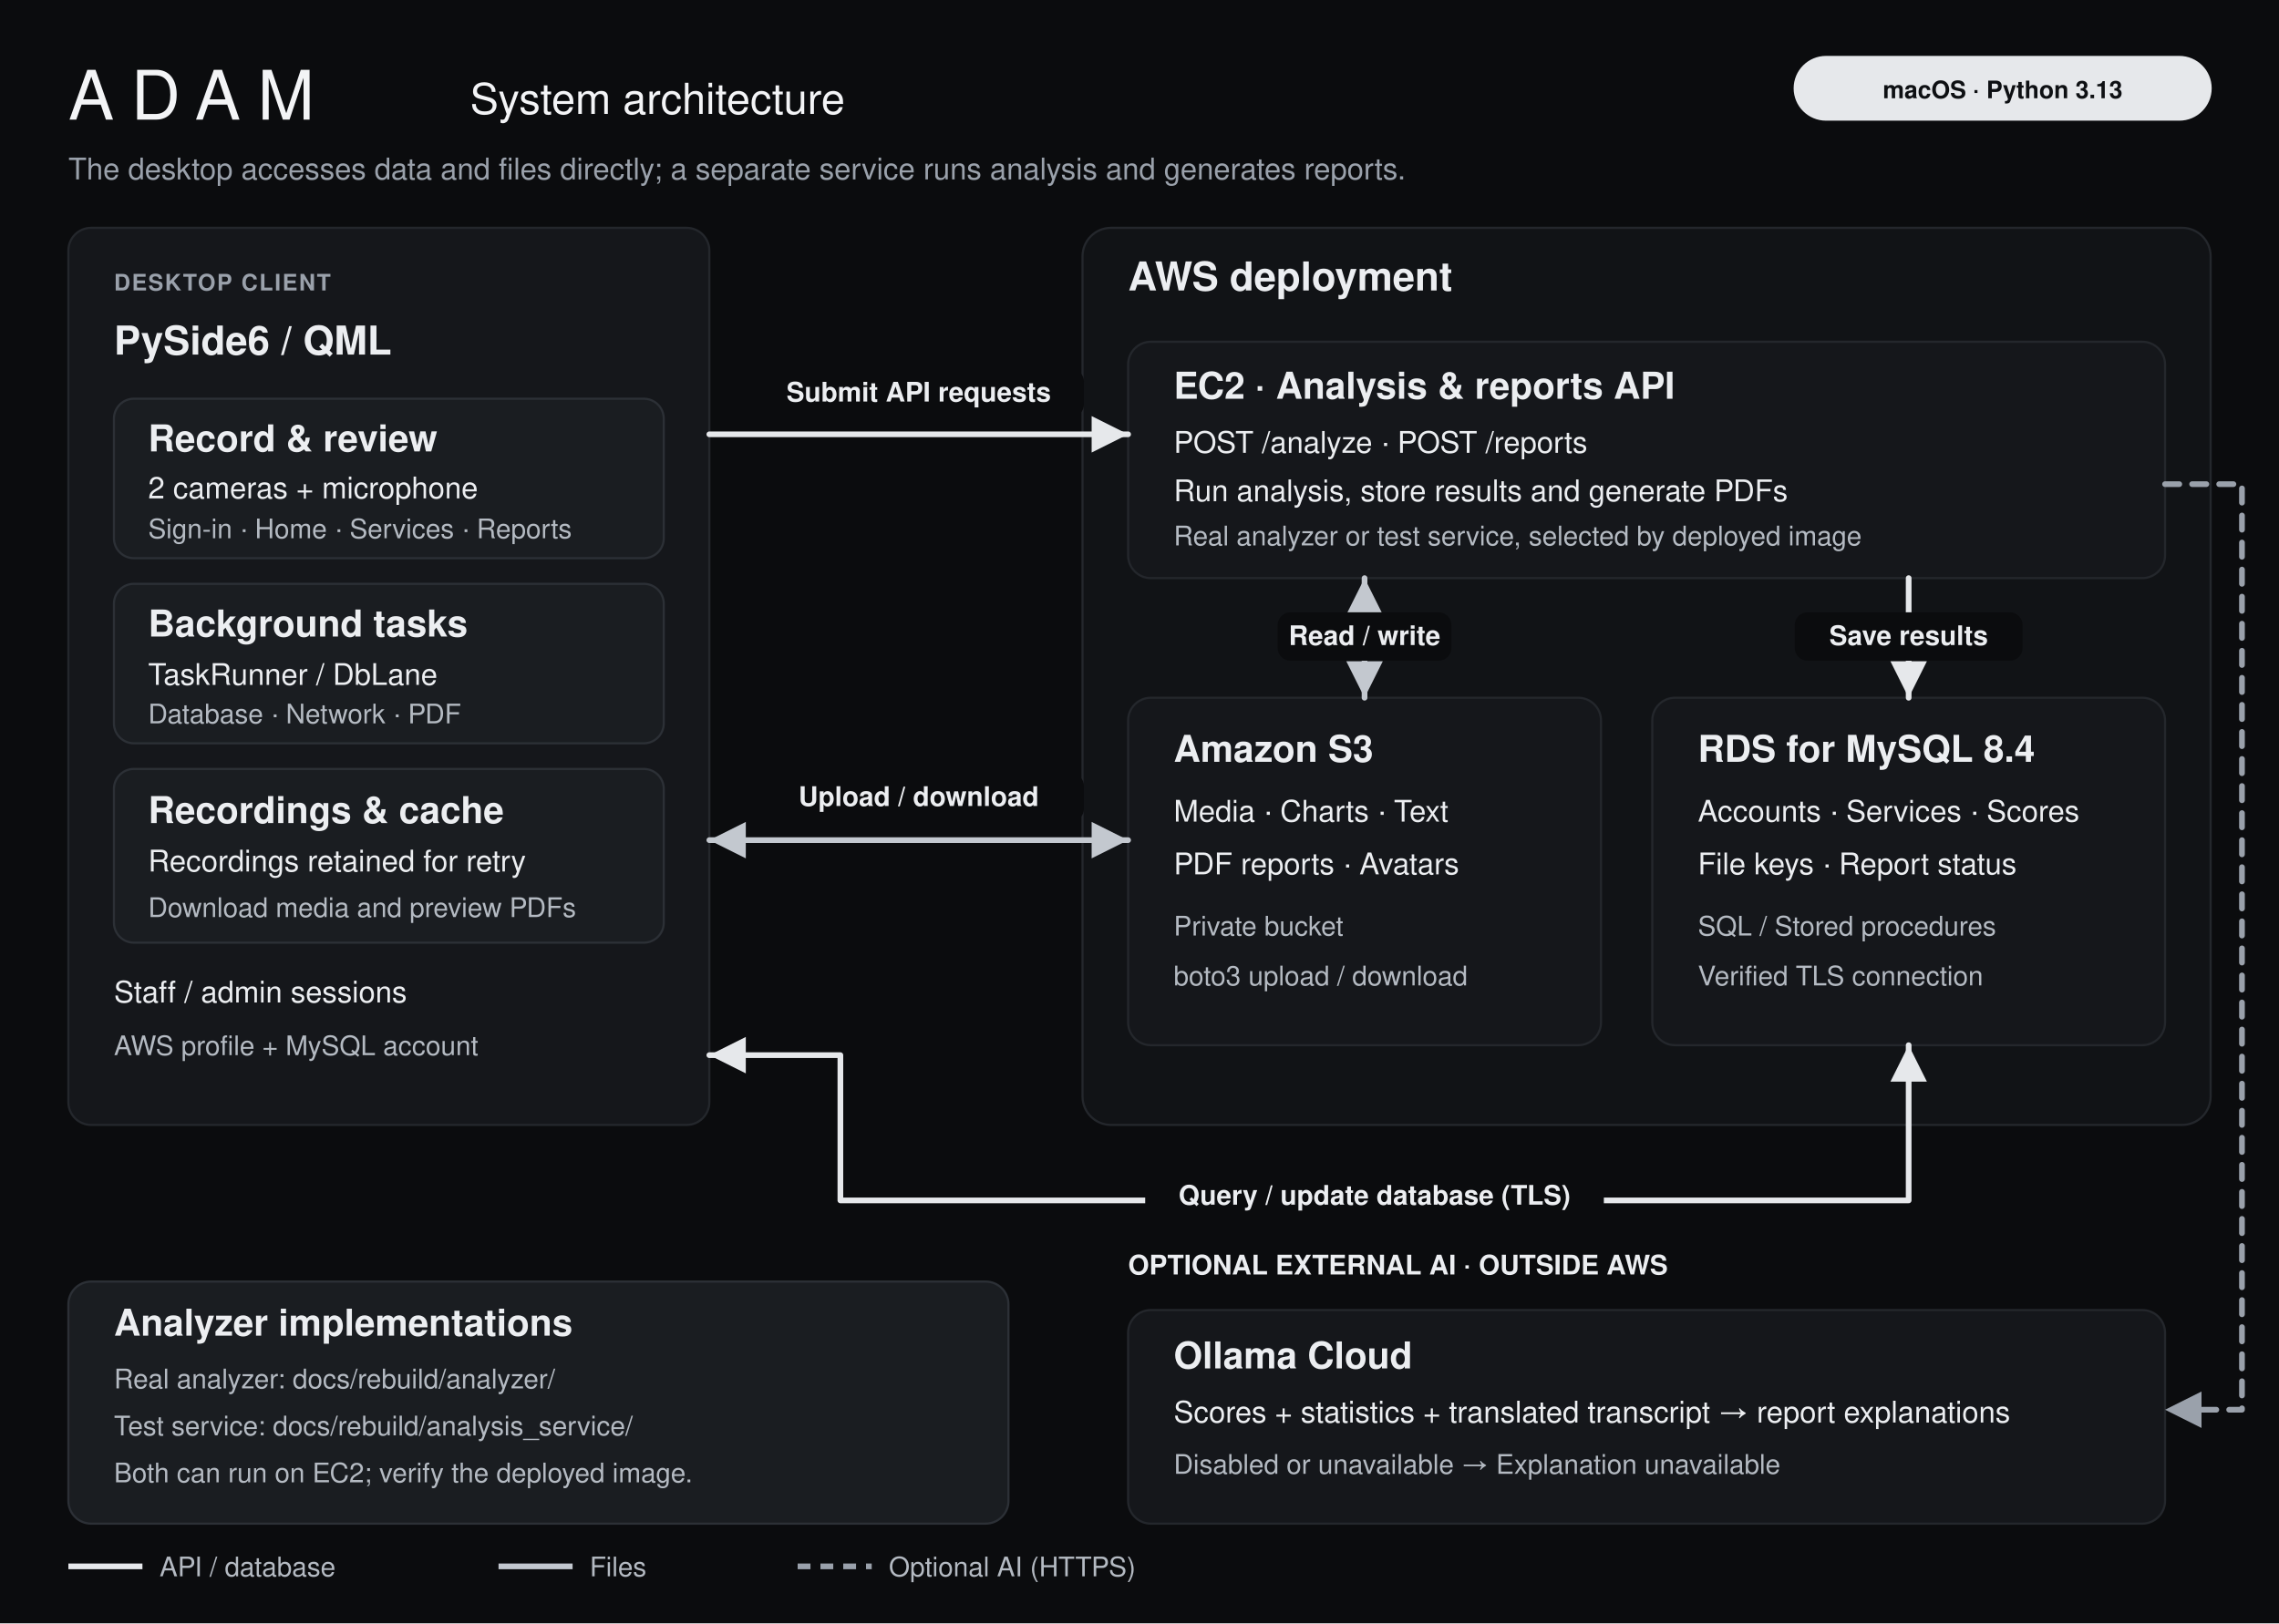
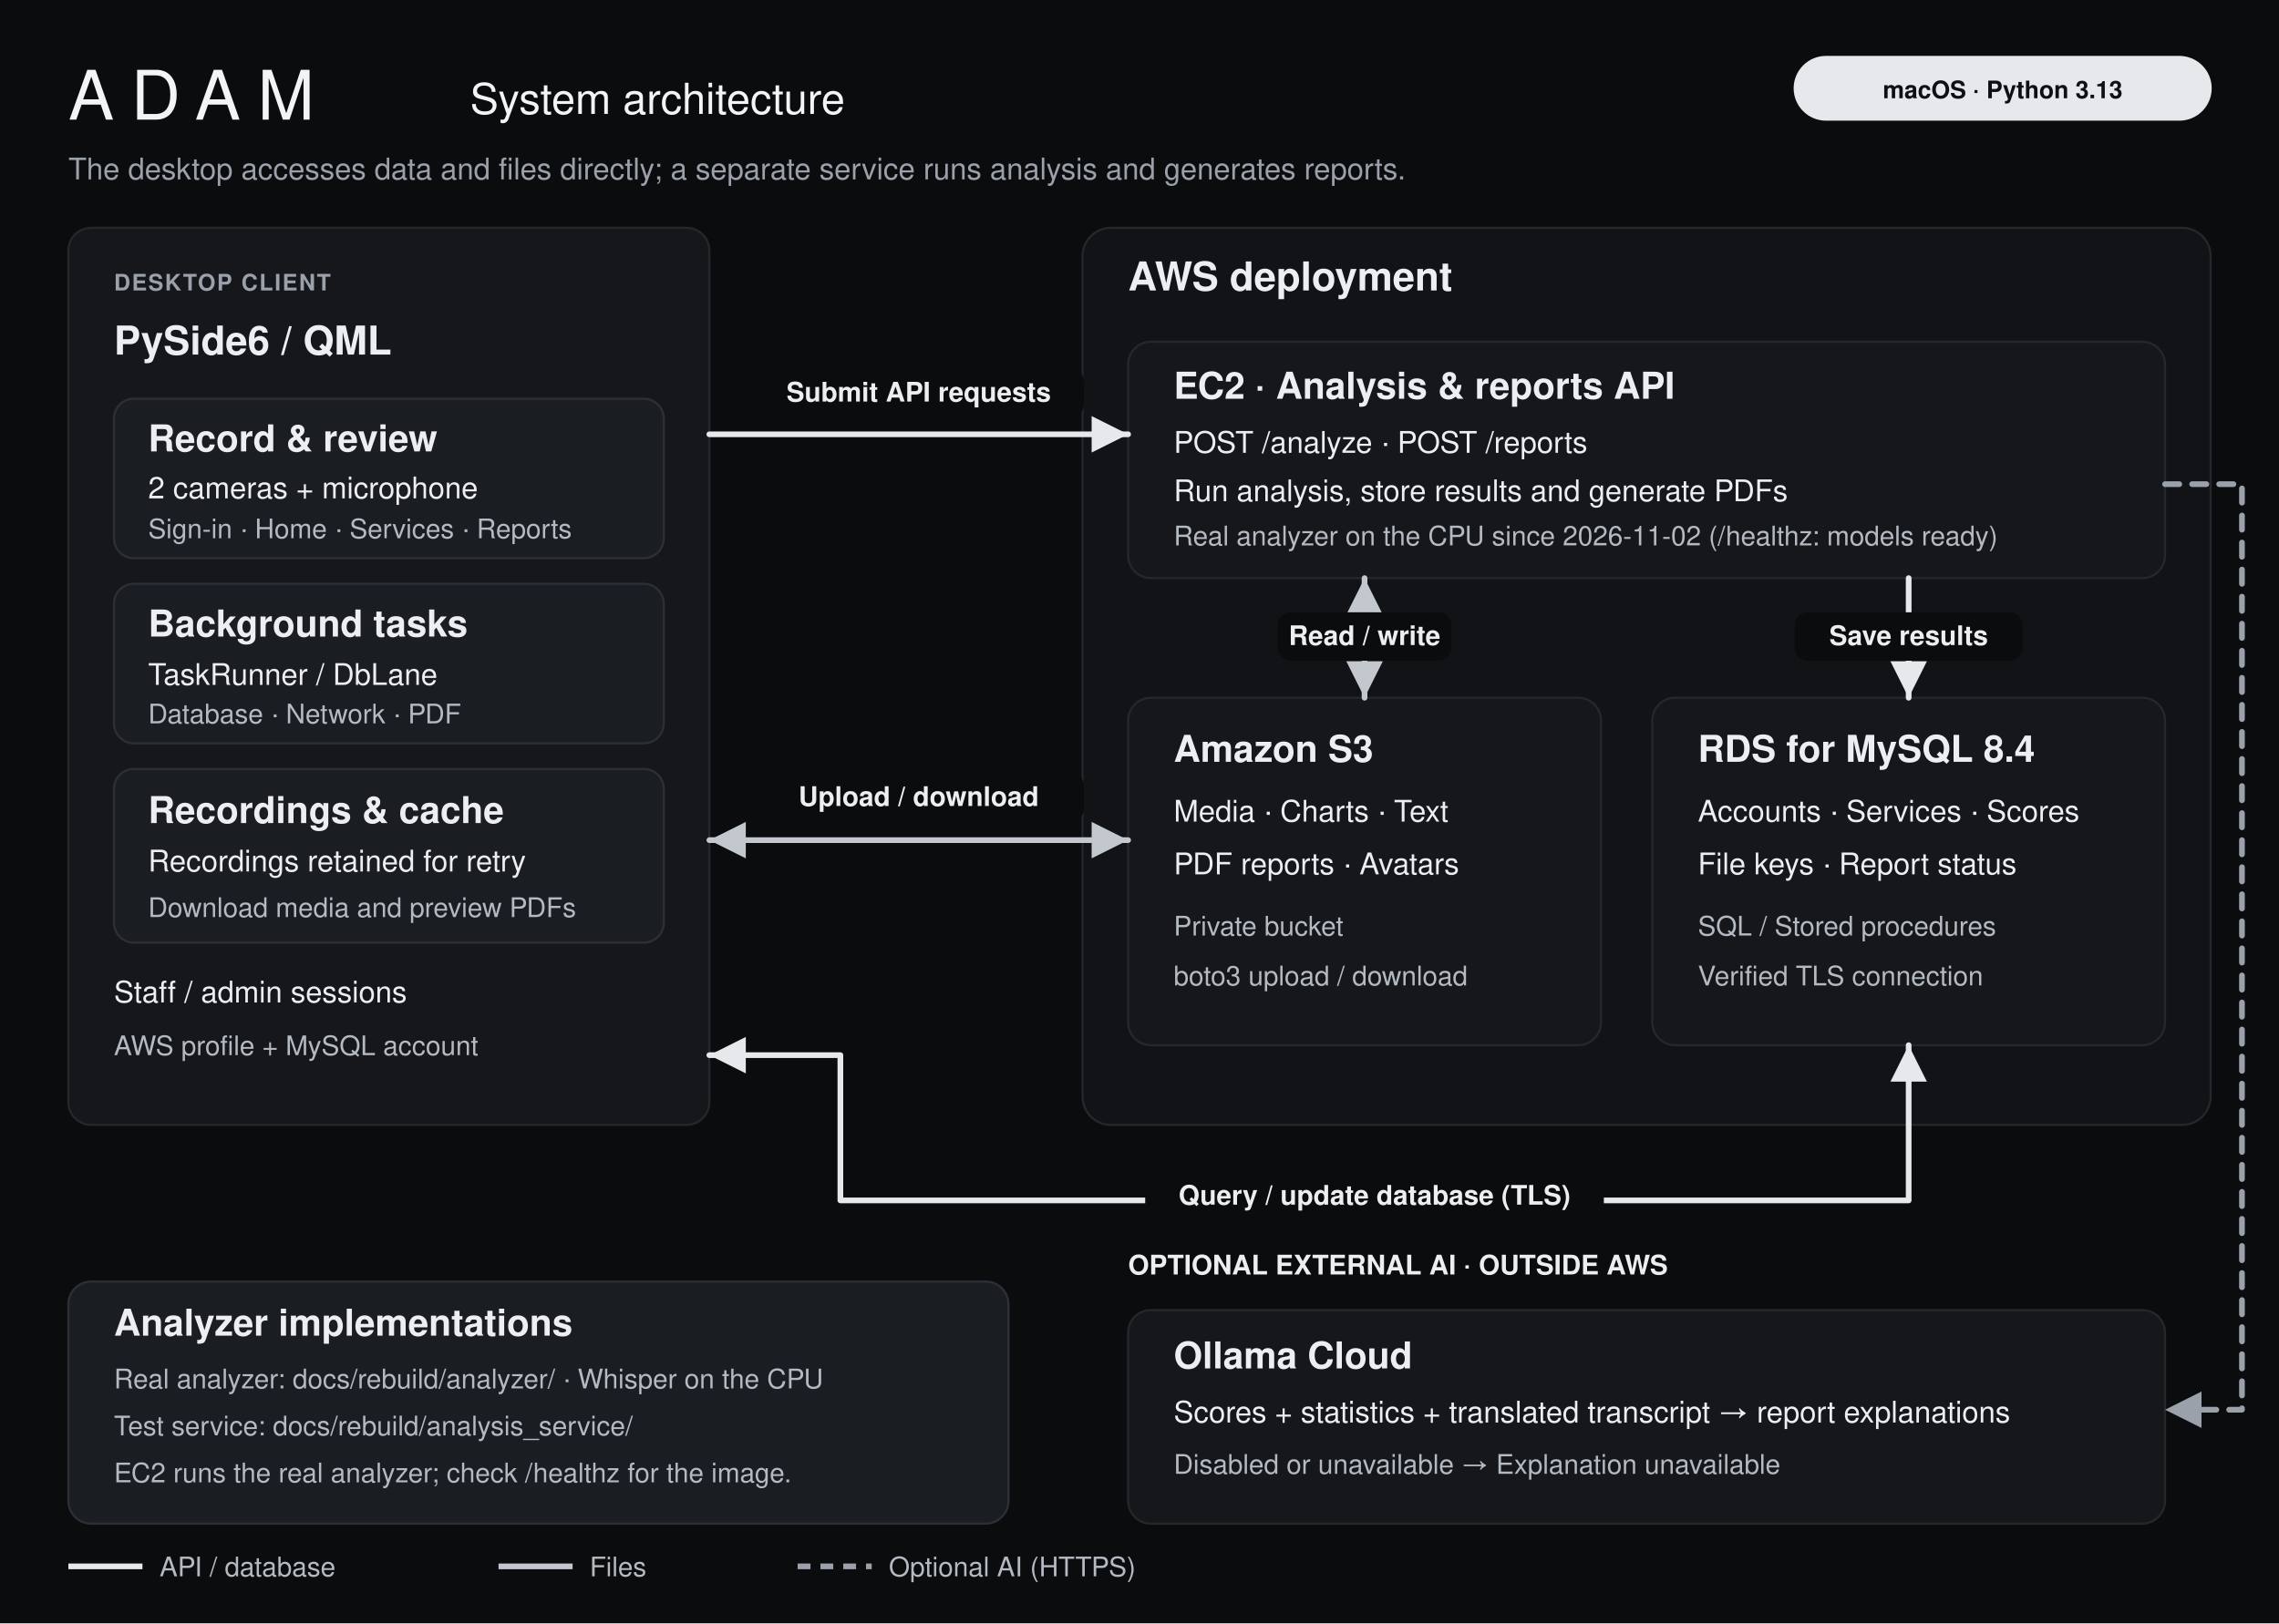
<svg xmlns="http://www.w3.org/2000/svg" width="1600" height="1140" viewBox="0 0 1600 1140" role="img" aria-labelledby="title desc">
  <defs>
    <marker id="arrow-blue" viewBox="0 0 10 10" refX="9" refY="5" markerWidth="8" markerHeight="8" orient="auto-start-reverse">
      <path d="M 1 1 L 9 5 L 1 9 Z" fill="#E6E8EB" />
    </marker>
    <marker id="arrow-teal" viewBox="0 0 10 10" refX="9" refY="5" markerWidth="8" markerHeight="8" orient="auto-start-reverse">
      <path d="M 1 1 L 9 5 L 1 9 Z" fill="#C3C8CF" />
    </marker>
    <marker id="arrow-purple" viewBox="0 0 10 10" refX="9" refY="5" markerWidth="8" markerHeight="8" orient="auto-start-reverse">
      <path d="M 1 1 L 9 5 L 1 9 Z" fill="#9AA1AB" />
    </marker>
    <marker id="arrow-gray" viewBox="0 0 10 10" refX="9" refY="5" markerWidth="8" markerHeight="8" orient="auto-start-reverse">
      <path d="M 1 1 L 9 5 L 1 9 Z" fill="#8E959F" />
    </marker>
    <style>
text{font-family:"Helvetica Neue",Helvetica,Arial,sans-serif;fill:#ECEEF1}.title{font-size:30px;font-weight:500;fill:#F3F4F6}.subtitle{font-size:21px;fill:#9AA1AB}.section{font-size:28px;font-weight:700}.heading{font-size:26px;font-weight:700}.body{font-size:21px}.small{font-size:19px;fill:#B4BAC2}.label{font-size:19px;font-weight:600}.kicker{font-size:16px;font-weight:600;letter-spacing:1px;fill:#9AA1AB}.white{fill:#15171B}.step{font-size:16px;font-weight:600;letter-spacing:1px;fill:#9AA1AB}.teal{fill:#C3C8CF}.purple{fill:#9AA1AB}
.wordmark{font-size:48px;font-weight:300;letter-spacing:12px;fill:#F3F4F6}.badge{font-size:17px;font-weight:600;fill:#0E1013}.white{fill:#ECEEF1}.status-warning{font-size:18px;font-weight:600;fill:#FFB74D}.status-info{font-size:18px;font-weight:600;fill:#90CAF9}.status-success{font-size:18px;font-weight:600;fill:#81C784}
</style>
  </defs>
  <rect width="1600" height="1140" fill="#0B0C0E" />
  <text x="48" y="84" class="wordmark">ADAM</text>
  <text x="330" y="80" class="title">System architecture</text>
  <text x="48" y="126" class="subtitle">The desktop accesses data and files directly; a separate service runs analysis and generates reports.</text>
  <rect x="1260" y="40" width="292" height="44" rx="22" fill="#E6E8EB" stroke="#E6E8EB" stroke-width="1.5" />
  <text x="1406" y="69" class="badge" text-anchor="middle">macOS · Python 3.13</text>
  <rect x="48" y="160" width="450" height="630" rx="16" fill="#15171B" stroke="#24272C" stroke-width="1.5" />
  <rect x="760" y="160" width="792" height="630" rx="20" fill="#111316" stroke="#24272C" stroke-width="1.5" />
  <text x="80" y="204" class="kicker">DESKTOP CLIENT</text>
  <text x="80" y="249" class="section">PySide6 / QML</text>
  <text x="792" y="204" class="section">AWS deployment</text>
  <rect x="80" y="280" width="386" height="112" rx="14" fill="#1A1D21" stroke="#2C3036" stroke-width="1.5" />
  <text x="104" y="317" class="heading">Record &amp; review</text>
  <text x="104" y="350" class="body">2 cameras + microphone</text>
  <text x="104" y="378" class="small">Sign-in · Home · Services · Reports</text>
  <rect x="80" y="410" width="386" height="112" rx="14" fill="#1A1D21" stroke="#2C3036" stroke-width="1.5" />
  <text x="104" y="447" class="heading">Background tasks</text>
  <text x="104" y="481" class="body">TaskRunner / DbLane</text>
  <text x="104" y="508" class="small">Database · Network · PDF</text>
  <rect x="80" y="540" width="386" height="122" rx="14" fill="#1A1D21" stroke="#2C3036" stroke-width="1.5" />
  <text x="104" y="578" class="heading">Recordings &amp; cache</text>
  <text x="104" y="612" class="body">Recordings retained for retry</text>
  <text x="104" y="644" class="small">Download media and preview PDFs</text>
  <text x="80" y="704" class="body">Staff / admin sessions</text>
  <text x="80" y="741" class="small">AWS profile + MySQL account</text>
  <rect x="792" y="240" width="728" height="166" rx="16" fill="#15171B" stroke="#24272C" stroke-width="1.5" />
  <text x="824" y="280" class="heading">EC2 · Analysis &amp; reports API</text>
  <text x="824" y="318" class="body">POST /analyze   ·   POST /reports</text>
  <text x="824" y="352" class="body">Run analysis, store results and generate PDFs</text>
-   <text x="824" y="383" class="small">Real analyzer or test service, selected by deployed image</text>
+   <text x="824" y="383" class="small">Real analyzer on the CPU since 2026-11-02 (/healthz: models ready)</text>
  <rect x="792" y="490" width="332" height="244" rx="16" fill="#15171B" stroke="#24272C" stroke-width="1.5" />
  <text x="824" y="535" class="heading">Amazon S3</text>
  <text x="824" y="577" class="body">Media · Charts · Text</text>
  <text x="824" y="614" class="body">PDF reports · Avatars</text>
  <text x="824" y="657" class="small">Private bucket</text>
  <text x="824" y="692" class="small">boto3 upload / download</text>
  <rect x="1160" y="490" width="360" height="244" rx="16" fill="#15171B" stroke="#24272C" stroke-width="1.5" />
  <text x="1192" y="535" class="heading">RDS for MySQL 8.4</text>
  <text x="1192" y="577" class="body">Accounts · Services · Scores</text>
  <text x="1192" y="614" class="body">File keys · Report status</text>
  <text x="1192" y="657" class="small">SQL / Stored procedures</text>
  <text x="1192" y="692" class="small">Verified TLS connection</text>
  <path d="M 498 305 H 792" fill="none" stroke="#E6E8EB" stroke-width="4" stroke-linecap="round" stroke-linejoin="round" marker-end="url(#arrow-blue)" />
  <rect x="529" y="259" width="232" height="34" rx="9" fill="#0B0C0E" />
  <text x="645" y="282" class="label" text-anchor="middle" fill="#ECEEF1">Submit API requests</text>
  <path d="M 498 590 H 792" marker-start="url(#arrow-teal)" fill="none" stroke="#C3C8CF" stroke-width="4" stroke-linecap="round" stroke-linejoin="round" marker-end="url(#arrow-teal)" />
  <rect x="529" y="543" width="232" height="34" rx="9" fill="#0B0C0E" />
  <text x="645" y="566" class="label" text-anchor="middle" fill="#C3C8CF">Upload / download</text>
  <path d="M 958 406 V 490" marker-start="url(#arrow-teal)" fill="none" stroke="#C3C8CF" stroke-width="4" stroke-linecap="round" stroke-linejoin="round" marker-end="url(#arrow-teal)" />
  <rect x="897" y="430" width="122" height="34" rx="9" fill="#0B0C0E" />
  <text x="958" y="453" class="label" text-anchor="middle" fill="#C3C8CF">Read / write</text>
  <path d="M 1340 406 V 490" fill="none" stroke="#E6E8EB" stroke-width="4" stroke-linecap="round" stroke-linejoin="round" marker-end="url(#arrow-blue)" />
  <rect x="1260" y="430" width="160" height="34" rx="9" fill="#0B0C0E" />
  <text x="1340" y="453" class="label" text-anchor="middle" fill="#ECEEF1">Save results</text>
  <path d="M 498 741 H 590 V 843 H 1340 V 734" marker-start="url(#arrow-blue)" fill="none" stroke="#E6E8EB" stroke-width="4" stroke-linecap="round" stroke-linejoin="round" marker-end="url(#arrow-blue)" />
  <rect x="804" y="823" width="322" height="34" rx="9" fill="#0B0C0E" />
  <text x="965" y="846" class="label" text-anchor="middle" fill="#ECEEF1">Query / update database (TLS)</text>
  <rect x="48" y="900" width="660" height="170" rx="16" fill="#1A1D21" stroke="#2C3036" stroke-width="1.5" />
  <text x="80" y="938" class="heading">Analyzer implementations</text>
-   <text x="80" y="975" class="small">Real analyzer: docs/rebuild/analyzer/</text>
+   <text x="80" y="975" class="small">Real analyzer: docs/rebuild/analyzer/ · Whisper on the CPU</text>
  <text x="80" y="1008" class="small">Test service: docs/rebuild/analysis_service/</text>
-   <text x="80" y="1041" class="small">Both can run on EC2; verify the deployed image.</text>
+   <text x="80" y="1041" class="small">EC2 runs the real analyzer; check /healthz for the image.</text>
  <text x="792" y="895" class="label">OPTIONAL EXTERNAL AI · OUTSIDE AWS</text>
  <rect x="792" y="920" width="728" height="150" rx="16" fill="#15171B" stroke="#24272C" stroke-width="1.5" />
  <text x="824" y="961" class="heading">Ollama Cloud</text>
  <text x="824" y="999" class="body">Scores + statistics + translated transcript → report explanations</text>
  <text x="824" y="1035" class="small">Disabled or unavailable → Explanation unavailable</text>
  <path d="M 1520 340 H 1574 V 990 H 1520" fill="none" stroke="#9AA1AB" stroke-width="4" stroke-linecap="round" stroke-linejoin="round" stroke-dasharray="10 9" marker-end="url(#arrow-purple)" />
  <path d="M 48 1100 H 100" stroke="#E6E8EB" stroke-width="4" />
  <text x="112" y="1107" class="small">API / database</text>
  <path d="M 350 1100 H 402" stroke="#C3C8CF" stroke-width="4" />
  <text x="414" y="1107" class="small">Files</text>
  <path d="M 560 1100 H 612" stroke="#9AA1AB" stroke-width="4" stroke-dasharray="9 7" />
  <text x="624" y="1107" class="small">Optional AI (HTTPS)</text>
</svg>
